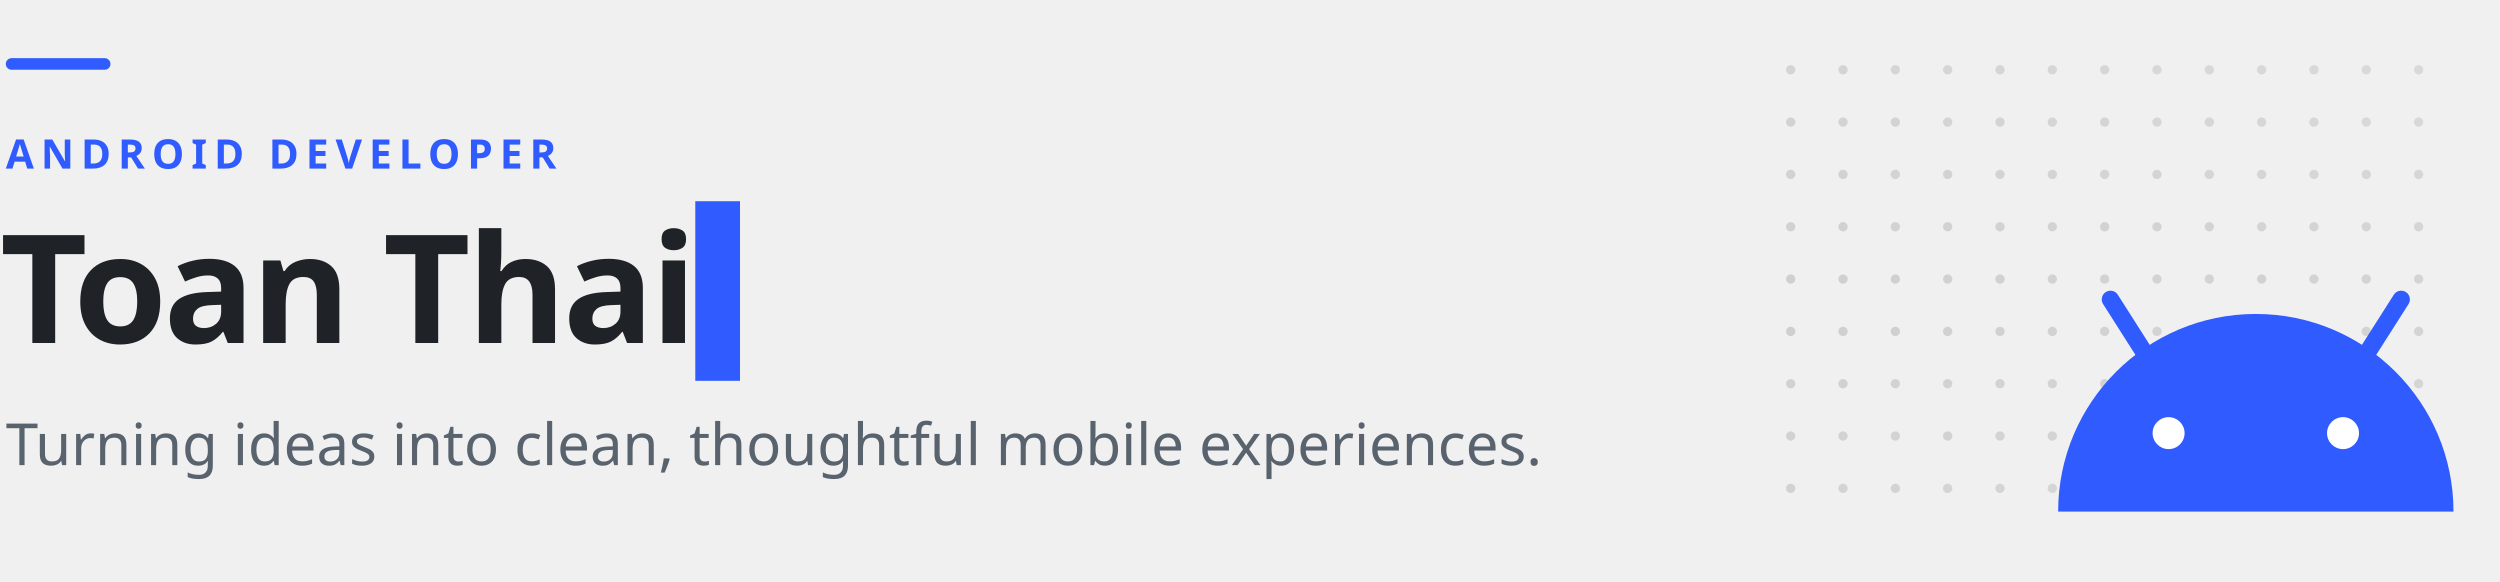
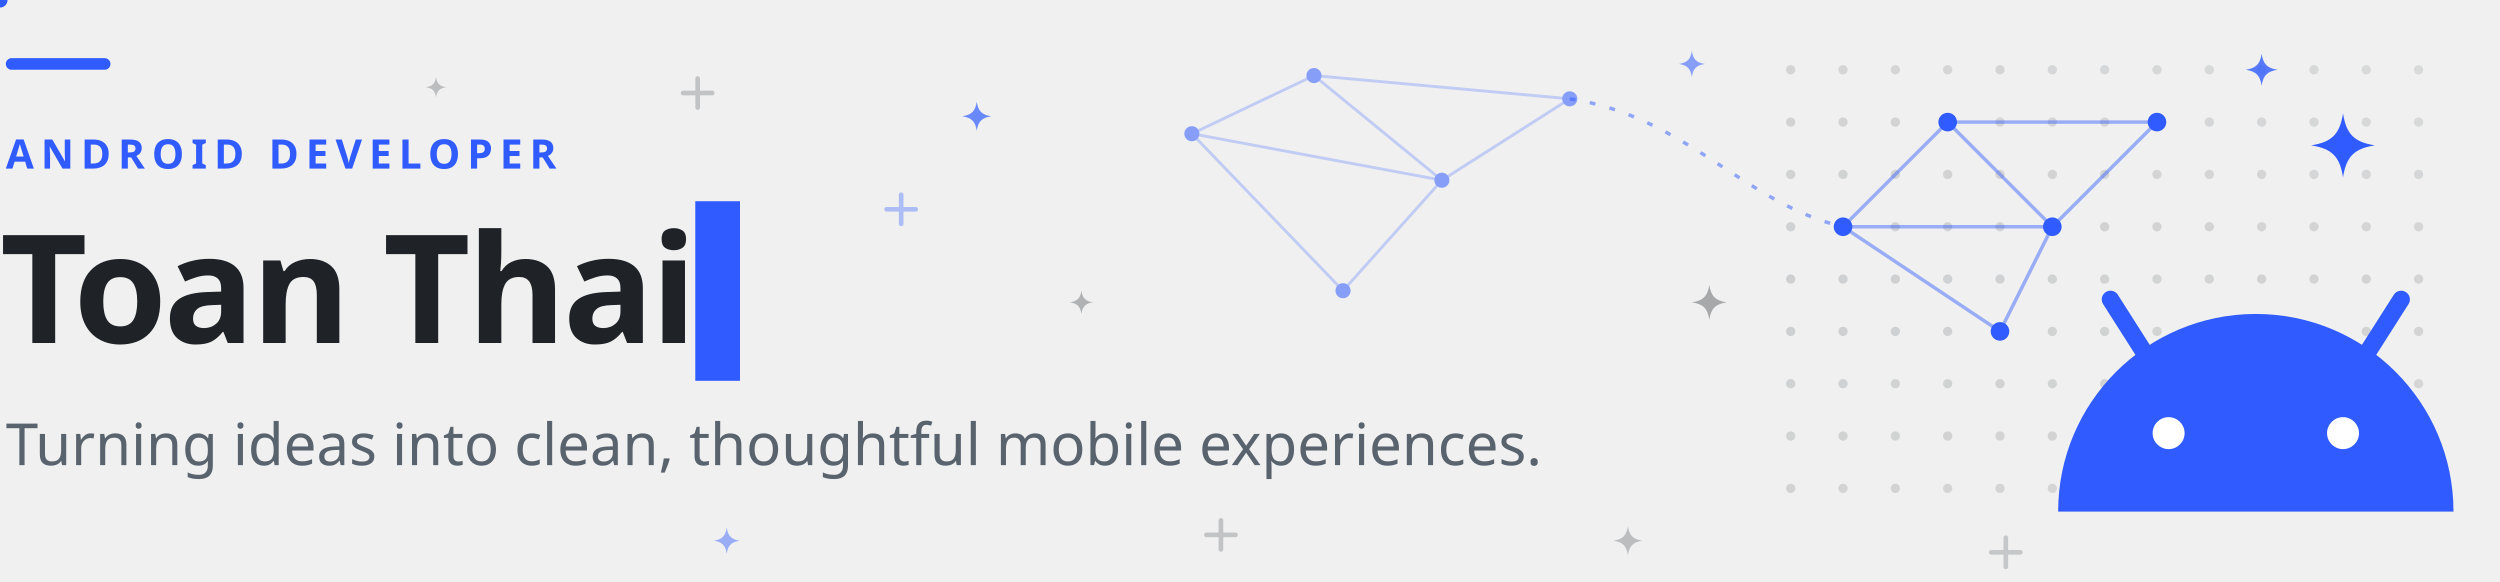
<svg xmlns="http://www.w3.org/2000/svg" width="860" height="200" viewBox="0 0 860 200" role="img" aria-label="Toan Thai, Android Developer. Turning ideas into clean, thoughtful mobile experiences.">
  <circle cx="616" cy="24" r="1.6" fill="#1F2328" fill-opacity="0.136" />
  <circle cx="634" cy="24" r="1.6" fill="#1F2328" fill-opacity="0.134" />
  <circle cx="652" cy="24" r="1.6" fill="#1F2328" fill-opacity="0.132" />
  <circle cx="670" cy="24" r="1.6" fill="#1F2328" fill-opacity="0.130" />
  <circle cx="688" cy="24" r="1.6" fill="#1F2328" fill-opacity="0.129" />
  <circle cx="706" cy="24" r="1.6" fill="#1F2328" fill-opacity="0.127" />
  <circle cx="724" cy="24" r="1.6" fill="#1F2328" fill-opacity="0.125" />
  <circle cx="742" cy="24" r="1.6" fill="#1F2328" fill-opacity="0.123" />
  <circle cx="760" cy="24" r="1.6" fill="#1F2328" fill-opacity="0.121" />
  <circle cx="778" cy="24" r="1.6" fill="#1F2328" fill-opacity="0.119" />
  <circle cx="796" cy="24" r="1.6" fill="#1F2328" fill-opacity="0.118" />
  <circle cx="814" cy="24" r="1.6" fill="#1F2328" fill-opacity="0.116" />
  <circle cx="832" cy="24" r="1.6" fill="#1F2328" fill-opacity="0.114" />
  <circle cx="616" cy="42" r="1.6" fill="#1F2328" fill-opacity="0.141" />
  <circle cx="634" cy="42" r="1.6" fill="#1F2328" fill-opacity="0.139" />
  <circle cx="652" cy="42" r="1.6" fill="#1F2328" fill-opacity="0.138" />
  <circle cx="670" cy="42" r="1.6" fill="#1F2328" fill-opacity="0.136" />
  <circle cx="688" cy="42" r="1.6" fill="#1F2328" fill-opacity="0.134" />
  <circle cx="706" cy="42" r="1.6" fill="#1F2328" fill-opacity="0.132" />
  <circle cx="724" cy="42" r="1.6" fill="#1F2328" fill-opacity="0.130" />
  <circle cx="742" cy="42" r="1.6" fill="#1F2328" fill-opacity="0.128" />
  <circle cx="760" cy="42" r="1.6" fill="#1F2328" fill-opacity="0.127" />
  <circle cx="778" cy="42" r="1.6" fill="#1F2328" fill-opacity="0.125" />
  <circle cx="796" cy="42" r="1.6" fill="#1F2328" fill-opacity="0.123" />
  <circle cx="814" cy="42" r="1.6" fill="#1F2328" fill-opacity="0.121" />
  <circle cx="832" cy="42" r="1.6" fill="#1F2328" fill-opacity="0.119" />
  <circle cx="616" cy="60" r="1.6" fill="#1F2328" fill-opacity="0.147" />
  <circle cx="634" cy="60" r="1.6" fill="#1F2328" fill-opacity="0.145" />
  <circle cx="652" cy="60" r="1.6" fill="#1F2328" fill-opacity="0.143" />
  <circle cx="670" cy="60" r="1.6" fill="#1F2328" fill-opacity="0.141" />
  <circle cx="688" cy="60" r="1.6" fill="#1F2328" fill-opacity="0.139" />
  <circle cx="706" cy="60" r="1.6" fill="#1F2328" fill-opacity="0.137" />
  <circle cx="724" cy="60" r="1.6" fill="#1F2328" fill-opacity="0.136" />
  <circle cx="742" cy="60" r="1.6" fill="#1F2328" fill-opacity="0.134" />
  <circle cx="760" cy="60" r="1.6" fill="#1F2328" fill-opacity="0.132" />
  <circle cx="778" cy="60" r="1.6" fill="#1F2328" fill-opacity="0.130" />
  <circle cx="796" cy="60" r="1.6" fill="#1F2328" fill-opacity="0.128" />
  <circle cx="814" cy="60" r="1.6" fill="#1F2328" fill-opacity="0.126" />
  <circle cx="832" cy="60" r="1.6" fill="#1F2328" fill-opacity="0.125" />
  <circle cx="616" cy="78" r="1.6" fill="#1F2328" fill-opacity="0.152" />
  <circle cx="634" cy="78" r="1.6" fill="#1F2328" fill-opacity="0.150" />
  <circle cx="652" cy="78" r="1.6" fill="#1F2328" fill-opacity="0.148" />
  <circle cx="670" cy="78" r="1.6" fill="#1F2328" fill-opacity="0.146" />
  <circle cx="688" cy="78" r="1.6" fill="#1F2328" fill-opacity="0.145" />
  <circle cx="706" cy="78" r="1.6" fill="#1F2328" fill-opacity="0.143" />
  <circle cx="724" cy="78" r="1.6" fill="#1F2328" fill-opacity="0.141" />
  <circle cx="742" cy="78" r="1.6" fill="#1F2328" fill-opacity="0.139" />
  <circle cx="760" cy="78" r="1.6" fill="#1F2328" fill-opacity="0.137" />
  <circle cx="778" cy="78" r="1.6" fill="#1F2328" fill-opacity="0.135" />
  <circle cx="796" cy="78" r="1.6" fill="#1F2328" fill-opacity="0.134" />
  <circle cx="814" cy="78" r="1.6" fill="#1F2328" fill-opacity="0.132" />
  <circle cx="832" cy="78" r="1.6" fill="#1F2328" fill-opacity="0.130" />
  <circle cx="616" cy="96" r="1.6" fill="#1F2328" fill-opacity="0.157" />
  <circle cx="634" cy="96" r="1.6" fill="#1F2328" fill-opacity="0.155" />
  <circle cx="652" cy="96" r="1.6" fill="#1F2328" fill-opacity="0.154" />
  <circle cx="670" cy="96" r="1.6" fill="#1F2328" fill-opacity="0.152" />
  <circle cx="688" cy="96" r="1.6" fill="#1F2328" fill-opacity="0.150" />
  <circle cx="706" cy="96" r="1.6" fill="#1F2328" fill-opacity="0.148" />
  <circle cx="724" cy="96" r="1.6" fill="#1F2328" fill-opacity="0.146" />
  <circle cx="742" cy="96" r="1.6" fill="#1F2328" fill-opacity="0.144" />
  <circle cx="760" cy="96" r="1.6" fill="#1F2328" fill-opacity="0.143" />
  <circle cx="778" cy="96" r="1.6" fill="#1F2328" fill-opacity="0.141" />
  <circle cx="796" cy="96" r="1.6" fill="#1F2328" fill-opacity="0.139" />
  <circle cx="814" cy="96" r="1.6" fill="#1F2328" fill-opacity="0.137" />
  <circle cx="832" cy="96" r="1.6" fill="#1F2328" fill-opacity="0.135" />
  <circle cx="616" cy="114" r="1.6" fill="#1F2328" fill-opacity="0.157" />
  <circle cx="634" cy="114" r="1.6" fill="#1F2328" fill-opacity="0.155" />
  <circle cx="652" cy="114" r="1.6" fill="#1F2328" fill-opacity="0.154" />
  <circle cx="670" cy="114" r="1.6" fill="#1F2328" fill-opacity="0.152" />
  <circle cx="688" cy="114" r="1.6" fill="#1F2328" fill-opacity="0.150" />
  <circle cx="706" cy="114" r="1.6" fill="#1F2328" fill-opacity="0.148" />
  <circle cx="724" cy="114" r="1.6" fill="#1F2328" fill-opacity="0.146" />
  <circle cx="742" cy="114" r="1.6" fill="#1F2328" fill-opacity="0.144" />
  <circle cx="760" cy="114" r="1.6" fill="#1F2328" fill-opacity="0.143" />
  <circle cx="778" cy="114" r="1.6" fill="#1F2328" fill-opacity="0.141" />
  <circle cx="796" cy="114" r="1.6" fill="#1F2328" fill-opacity="0.139" />
  <circle cx="814" cy="114" r="1.6" fill="#1F2328" fill-opacity="0.137" />
  <circle cx="832" cy="114" r="1.6" fill="#1F2328" fill-opacity="0.135" />
  <circle cx="616" cy="132" r="1.6" fill="#1F2328" fill-opacity="0.152" />
  <circle cx="634" cy="132" r="1.6" fill="#1F2328" fill-opacity="0.150" />
  <circle cx="652" cy="132" r="1.6" fill="#1F2328" fill-opacity="0.148" />
  <circle cx="670" cy="132" r="1.6" fill="#1F2328" fill-opacity="0.146" />
  <circle cx="688" cy="132" r="1.6" fill="#1F2328" fill-opacity="0.145" />
  <circle cx="706" cy="132" r="1.6" fill="#1F2328" fill-opacity="0.143" />
  <circle cx="724" cy="132" r="1.6" fill="#1F2328" fill-opacity="0.141" />
  <circle cx="742" cy="132" r="1.6" fill="#1F2328" fill-opacity="0.139" />
  <circle cx="760" cy="132" r="1.6" fill="#1F2328" fill-opacity="0.137" />
  <circle cx="778" cy="132" r="1.6" fill="#1F2328" fill-opacity="0.135" />
  <circle cx="796" cy="132" r="1.6" fill="#1F2328" fill-opacity="0.134" />
  <circle cx="814" cy="132" r="1.6" fill="#1F2328" fill-opacity="0.132" />
  <circle cx="832" cy="132" r="1.6" fill="#1F2328" fill-opacity="0.130" />
  <circle cx="616" cy="150" r="1.6" fill="#1F2328" fill-opacity="0.147" />
  <circle cx="634" cy="150" r="1.6" fill="#1F2328" fill-opacity="0.145" />
  <circle cx="652" cy="150" r="1.6" fill="#1F2328" fill-opacity="0.143" />
  <circle cx="670" cy="150" r="1.6" fill="#1F2328" fill-opacity="0.141" />
  <circle cx="688" cy="150" r="1.6" fill="#1F2328" fill-opacity="0.139" />
  <circle cx="706" cy="150" r="1.6" fill="#1F2328" fill-opacity="0.137" />
  <circle cx="724" cy="150" r="1.6" fill="#1F2328" fill-opacity="0.136" />
  <circle cx="742" cy="150" r="1.6" fill="#1F2328" fill-opacity="0.134" />
  <circle cx="760" cy="150" r="1.6" fill="#1F2328" fill-opacity="0.132" />
  <circle cx="778" cy="150" r="1.6" fill="#1F2328" fill-opacity="0.130" />
  <circle cx="796" cy="150" r="1.6" fill="#1F2328" fill-opacity="0.128" />
  <circle cx="814" cy="150" r="1.6" fill="#1F2328" fill-opacity="0.126" />
  <circle cx="832" cy="150" r="1.6" fill="#1F2328" fill-opacity="0.125" />
  <circle cx="616" cy="168" r="1.6" fill="#1F2328" fill-opacity="0.141" />
  <circle cx="634" cy="168" r="1.6" fill="#1F2328" fill-opacity="0.139" />
  <circle cx="652" cy="168" r="1.6" fill="#1F2328" fill-opacity="0.138" />
  <circle cx="670" cy="168" r="1.6" fill="#1F2328" fill-opacity="0.136" />
  <circle cx="688" cy="168" r="1.6" fill="#1F2328" fill-opacity="0.134" />
  <circle cx="706" cy="168" r="1.6" fill="#1F2328" fill-opacity="0.132" />
  <circle cx="724" cy="168" r="1.6" fill="#1F2328" fill-opacity="0.130" />
  <circle cx="742" cy="168" r="1.6" fill="#1F2328" fill-opacity="0.128" />
  <circle cx="760" cy="168" r="1.6" fill="#1F2328" fill-opacity="0.127" />
  <circle cx="778" cy="168" r="1.6" fill="#1F2328" fill-opacity="0.125" />
  <circle cx="796" cy="168" r="1.6" fill="#1F2328" fill-opacity="0.123" />
  <circle cx="814" cy="168" r="1.6" fill="#1F2328" fill-opacity="0.121" />
  <circle cx="832" cy="168" r="1.6" fill="#1F2328" fill-opacity="0.119" />
+   <g opacity="0.55">
+     <g stroke="#2F5BFF" stroke-width="1" stroke-opacity="0.45">
+       <line x1="410" y1="46" x2="452" y2="26" />
+       <line x1="452" y1="26" x2="496" y2="62" />
+       <line x1="410" y1="46" x2="496" y2="62" />
+       <line x1="496" y1="62" x2="540" y2="34" />
+       <line x1="452" y1="26" x2="540" y2="34" />
+       <line x1="496" y1="62" x2="462" y2="100" />
+       <line x1="410" y1="46" x2="462" y2="100" />
+     </g>
+     <circle cx="410" cy="46" r="2.6" fill="#2F5BFF">
+       <animate attributeName="opacity" values="0.5;1;0.5" dur="3s" begin="0.0s" repeatCount="indefinite" />
+     </circle>
+     <circle cx="452" cy="26" r="2.6" fill="#2F5BFF">
+       <animate attributeName="opacity" values="0.5;1;0.5" dur="3s" begin="0.5s" repeatCount="indefinite" />
+     </circle>
+     <circle cx="496" cy="62" r="2.6" fill="#2F5BFF">
+       <animate attributeName="opacity" values="0.5;1;0.5" dur="3s" begin="1.0s" repeatCount="indefinite" />
+     </circle>
+     <circle cx="540" cy="34" r="2.6" fill="#2F5BFF">
+       <animate attributeName="opacity" values="0.5;1;0.5" dur="3s" begin="1.5s" repeatCount="indefinite" />
+     </circle>
+     <circle cx="462" cy="100" r="2.6" fill="#2F5BFF">
+       <animate attributeName="opacity" values="0.5;1;0.5" dur="3s" begin="2.0s" repeatCount="indefinite" />
+     </circle>
+   </g>
+   <path d="M540 34C580 40 600 70 634 78" fill="none" stroke="#2F5BFF" stroke-width="1.2" stroke-dasharray="2 5" stroke-opacity="0.5">
+     <animate attributeName="stroke-dashoffset" values="0;-14" dur="1.2s" repeatCount="indefinite" />
+   </path>
+   <g transform="translate(336 40) scale(0.4166667)" opacity="0.7">
+     <g>
+       <animateTransform attributeName="transform" type="scale" values="1;0.55;1" keyTimes="0;0.5;1" dur="3.4s" begin="0.3s" repeatCount="indefinite" />
+       <g>
+         <animateTransform attributeName="transform" type="rotate" values="0;45;0" keyTimes="0;0.5;1" dur="3.4s" begin="0.3s" repeatCount="indefinite" />
+         <path d="M0 -12C1.2 -4.2 4.2 -1.2 12 0C4.2 1.2 1.2 4.2 0 12C-1.2 4.2 -4.2 1.2 -12 0C-4.2 -1.2 -1.2 -4.2 0 -12Z" fill="#2F5BFF" />
+       </g>
+     </g>
+   </g>
+   <g transform="translate(372 104) scale(0.3333333)" opacity="0.3">
+     <g>
+       <animateTransform attributeName="transform" type="scale" values="1;0.55;1" keyTimes="0;0.5;1" dur="4.2s" begin="1.6s" repeatCount="indefinite" />
+       <g>
+         <animateTransform attributeName="transform" type="rotate" values="0;45;0" keyTimes="0;0.5;1" dur="4.2s" begin="1.6s" repeatCount="indefinite" />
+         <path d="M0 -12C1.2 -4.2 4.2 -1.2 12 0C4.2 1.2 1.2 4.2 0 12C-1.2 4.2 -4.2 1.2 -12 0C-4.2 -1.2 -1.2 -4.2 0 -12Z" fill="#1F2328" />
+       </g>
+     </g>
+   </g>
+   <g transform="translate(582 22) scale(0.375)" opacity="0.55">
+     <g>
+       <animateTransform attributeName="transform" type="scale" values="1;0.55;1" keyTimes="0;0.5;1" dur="3.8s" begin="0.9s" repeatCount="indefinite" />
+       <g>
+         <animateTransform attributeName="transform" type="rotate" values="0;45;0" keyTimes="0;0.5;1" dur="3.8s" begin="0.9s" repeatCount="indefinite" />
+         <path d="M0 -12C1.2 -4.2 4.2 -1.2 12 0C4.2 1.2 1.2 4.2 0 12C-1.2 4.2 -4.2 1.2 -12 0C-4.2 -1.2 -1.2 -4.2 0 -12Z" fill="#2F5BFF" />
+       </g>
+     </g>
+   </g>
+   <g transform="translate(250 186) scale(0.375)" opacity="0.45">
+     <g>
+       <animateTransform attributeName="transform" type="scale" values="1;0.55;1" keyTimes="0;0.5;1" dur="4.4s" begin="2.0s" repeatCount="indefinite" />
+       <g>
+         <animateTransform attributeName="transform" type="rotate" values="0;45;0" keyTimes="0;0.5;1" dur="4.4s" begin="2.0s" repeatCount="indefinite" />
+         <path d="M0 -12C1.2 -4.2 4.2 -1.2 12 0C4.2 1.2 1.2 4.2 0 12C-1.2 4.2 -4.2 1.2 -12 0C-4.2 -1.2 -1.2 -4.2 0 -12Z" fill="#2F5BFF" />
+       </g>
+     </g>
+   </g>
+   <g transform="translate(560 186) scale(0.4166667)" opacity="0.25">
+     <g>
+       <animateTransform attributeName="transform" type="scale" values="1;0.55;1" keyTimes="0;0.5;1" dur="3.6s" begin="1.2s" repeatCount="indefinite" />
+       <g>
+         <animateTransform attributeName="transform" type="rotate" values="0;45;0" keyTimes="0;0.5;1" dur="3.6s" begin="1.2s" repeatCount="indefinite" />
+         <path d="M0 -12C1.2 -4.2 4.2 -1.2 12 0C4.2 1.2 1.2 4.2 0 12C-1.2 4.2 -4.2 1.2 -12 0C-4.2 -1.2 -1.2 -4.2 0 -12Z" fill="#1F2328" />
+       </g>
+     </g>
+   </g>
+   <g transform="translate(150 30) scale(0.2916667)" opacity="0.25">
+     <g>
+       <animateTransform attributeName="transform" type="scale" values="1;0.55;1" keyTimes="0;0.5;1" dur="3.2s" begin="0.6s" repeatCount="indefinite" />
+       <g>
+         <animateTransform attributeName="transform" type="rotate" values="0;45;0" keyTimes="0;0.5;1" dur="3.2s" begin="0.6s" repeatCount="indefinite" />
+         <path d="M0 -12C1.2 -4.2 4.2 -1.2 12 0C4.2 1.2 1.2 4.2 0 12C-1.2 4.2 -4.2 1.2 -12 0C-4.2 -1.2 -1.2 -4.2 0 -12Z" fill="#1F2328" />
+       </g>
+     </g>
+   </g>
+   <path d="M235 32h10M240 27v10" stroke="#1F2328" stroke-width="1.6" stroke-linecap="round" opacity="0.22" />
+   <path d="M415 184h10M420 179v10" stroke="#1F2328" stroke-width="1.6" stroke-linecap="round" opacity="0.22" />
+   <path d="M305 72h10M310 67v10" stroke="#2F5BFF" stroke-width="1.6" stroke-linecap="round" opacity="0.35" />
+   <path d="M685 190h10M690 185v10" stroke="#1F2328" stroke-width="1.6" stroke-linecap="round" opacity="0.2" />
+   <g stroke="#2F5BFF" stroke-width="1.2" stroke-opacity="0.45">
+     <line x1="634" y1="78" x2="670" y2="42" />
+     <line x1="670" y1="42" x2="706" y2="78" />
+     <line x1="634" y1="78" x2="706" y2="78" />
+     <line x1="706" y1="78" x2="742" y2="42" />
+     <line x1="670" y1="42" x2="742" y2="42" />
+     <line x1="706" y1="78" x2="688" y2="114" />
+     <line x1="634" y1="78" x2="688" y2="114" />
+   </g>
+   <g>
+     <circle cx="634" cy="78" r="7" fill="none" stroke="#2F5BFF" stroke-width="1.2" opacity="0">
+       <animate attributeName="opacity" values="0;0.5;0" keyTimes="0;0.15;0.4" dur="3s" begin="0.0s" repeatCount="indefinite" />
+       <animate attributeName="r" values="3.5;9;9" keyTimes="0;0.4;1" dur="3s" begin="0.0s" repeatCount="indefinite" />
+     </circle>
+     <circle cx="634" cy="78" r="3.2" fill="#2F5BFF" />
+     <circle cx="670" cy="42" r="7" fill="none" stroke="#2F5BFF" stroke-width="1.2" opacity="0">
+       <animate attributeName="opacity" values="0;0.5;0" keyTimes="0;0.15;0.4" dur="3s" begin="0.6s" repeatCount="indefinite" />
+       <animate attributeName="r" values="3.5;9;9" keyTimes="0;0.4;1" dur="3s" begin="0.6s" repeatCount="indefinite" />
+     </circle>
+     <circle cx="670" cy="42" r="3.2" fill="#2F5BFF" />
+     <circle cx="706" cy="78" r="7" fill="none" stroke="#2F5BFF" stroke-width="1.2" opacity="0">
+       <animate attributeName="opacity" values="0;0.5;0" keyTimes="0;0.15;0.4" dur="3s" begin="1.2s" repeatCount="indefinite" />
+       <animate attributeName="r" values="3.5;9;9" keyTimes="0;0.4;1" dur="3s" begin="1.2s" repeatCount="indefinite" />
+     </circle>
+     <circle cx="706" cy="78" r="3.2" fill="#2F5BFF" />
+     <circle cx="742" cy="42" r="7" fill="none" stroke="#2F5BFF" stroke-width="1.2" opacity="0">
+       <animate attributeName="opacity" values="0;0.5;0" keyTimes="0;0.15;0.4" dur="3s" begin="1.8s" repeatCount="indefinite" />
+       <animate attributeName="r" values="3.5;9;9" keyTimes="0;0.4;1" dur="3s" begin="1.8s" repeatCount="indefinite" />
+     </circle>
+     <circle cx="742" cy="42" r="3.2" fill="#2F5BFF" />
+     <circle cx="688" cy="114" r="7" fill="none" stroke="#2F5BFF" stroke-width="1.2" opacity="0">
+       <animate attributeName="opacity" values="0;0.5;0" keyTimes="0;0.15;0.4" dur="3s" begin="2.4s" repeatCount="indefinite" />
+       <animate attributeName="r" values="3.5;9;9" keyTimes="0;0.4;1" dur="3s" begin="2.4s" repeatCount="indefinite" />
+     </circle>
+     <circle cx="688" cy="114" r="3.2" fill="#2F5BFF" />
+     <circle r="2.6" fill="#2F5BFF">
+       <animateMotion path="M634 78L670 42L706 78L742 42" dur="3.6s" repeatCount="indefinite" keyPoints="0;1;1" keyTimes="0;0.7;1" calcMode="linear" />
+       <animate attributeName="opacity" values="0;1;1;0;0" keyTimes="0;0.05;0.65;0.7;1" dur="3.6s" repeatCount="indefinite" />
+     </circle>
+   </g>
+   <g transform="translate(806 50) scale(0.9166667)" opacity="1">
+     <g>
+       <animateTransform attributeName="transform" type="scale" values="1;0.55;1" keyTimes="0;0.5;1" dur="4s" begin="0s" repeatCount="indefinite" />
+       <g>
+         <animateTransform attributeName="transform" type="rotate" values="0;45;0" keyTimes="0;0.5;1" dur="4s" begin="0s" repeatCount="indefinite" />
+         <path d="M0 -12C1.2 -4.2 4.2 -1.2 12 0C4.2 1.2 1.2 4.2 0 12C-1.2 4.2 -4.2 1.2 -12 0C-4.2 -1.2 -1.2 -4.2 0 -12Z" fill="#2F5BFF" />
+       </g>
+     </g>
+   </g>
+   <g transform="translate(778 24) scale(0.4583333)" opacity="0.8">
+     <g>
+       <animateTransform attributeName="transform" type="scale" values="1;0.55;1" keyTimes="0;0.5;1" dur="3.2s" begin="1.1s" repeatCount="indefinite" />
+       <g>
+         <animateTransform attributeName="transform" type="rotate" values="0;45;0" keyTimes="0;0.5;1" dur="3.2s" begin="1.1s" repeatCount="indefinite" />
+         <path d="M0 -12C1.2 -4.2 4.2 -1.2 12 0C4.2 1.2 1.2 4.2 0 12C-1.2 4.2 -4.2 1.2 -12 0C-4.2 -1.2 -1.2 -4.2 0 -12Z" fill="#2F5BFF" />
+       </g>
+     </g>
+   </g>
+   <g transform="translate(588 104) scale(0.5)" opacity="0.35">
+     <g>
+       <animateTransform attributeName="transform" type="scale" values="1;0.55;1" keyTimes="0;0.5;1" dur="3.6s" begin="0.5s" repeatCount="indefinite" />
+       <g>
+         <animateTransform attributeName="transform" type="rotate" values="0;45;0" keyTimes="0;0.5;1" dur="3.6s" begin="0.5s" repeatCount="indefinite" />
+         <path d="M0 -12C1.2 -4.2 4.2 -1.2 12 0C4.2 1.2 1.2 4.2 0 12C-1.2 4.2 -4.2 1.2 -12 0C-4.2 -1.2 -1.2 -4.2 0 -12Z" fill="#1F2328" />
+       </g>
+     </g>
+   </g>
  <g>
    <animateTransform attributeName="transform" type="rotate" values="0 776 140;-4 776 140;4 776 140;0 776 140;0 776 140" keyTimes="0;0.1;0.2;0.3;1" dur="3s" repeatCount="indefinite" />
    <path d="M740 125l-14-22M812 125l14-22" stroke="#2F5BFF" stroke-width="6" stroke-linecap="round" />
  </g>
  <path d="M708 176a68 68 0 0 1 136 0z" fill="#2F5BFF" />
  <ellipse cx="746" cy="149" rx="5.5" ry="5.5" fill="#FFFFFF">
    <animate attributeName="ry" values="5.5;5.5;0.6;5.5;5.5" keyTimes="0;0.9;0.94;0.98;1" dur="4s" repeatCount="indefinite" />
  </ellipse>
  <ellipse cx="806" cy="149" rx="5.5" ry="5.5" fill="#FFFFFF">
    <animate attributeName="ry" values="5.5;5.5;0.6;5.5;5.5" keyTimes="0;0.9;0.94;0.98;1" dur="4s" repeatCount="indefinite" />
  </ellipse>
  <rect x="2" y="20" width="36" height="4" rx="2" fill="#2F5BFF" />
  <text x="2" y="58" font-family="-apple-system,BlinkMacSystemFont,'Segoe UI','Noto Sans',Helvetica,Arial,sans-serif" font-size="14" font-weight="700" letter-spacing="2.4" fill="#2F5BFF">ANDROID DEVELOPER</text>
  <text x="0" y="118" font-family="-apple-system,BlinkMacSystemFont,'Segoe UI','Noto Sans',Helvetica,Arial,sans-serif" font-size="52" font-weight="800" letter-spacing="-1.2" fill="#1F2328">Toan Thai<tspan fill="#2F5BFF" font-weight="400">▍<animate attributeName="opacity" values="1;1;0;0" keyTimes="0;0.5;0.5;1" dur="1.1s" repeatCount="indefinite" />
    </tspan>
  </text>
  <text x="2" y="160" font-family="-apple-system,BlinkMacSystemFont,'Segoe UI','Noto Sans',Helvetica,Arial,sans-serif" font-size="20" fill="#59636E">Turning ideas into clean, thoughtful mobile experiences.</text>
</svg>
